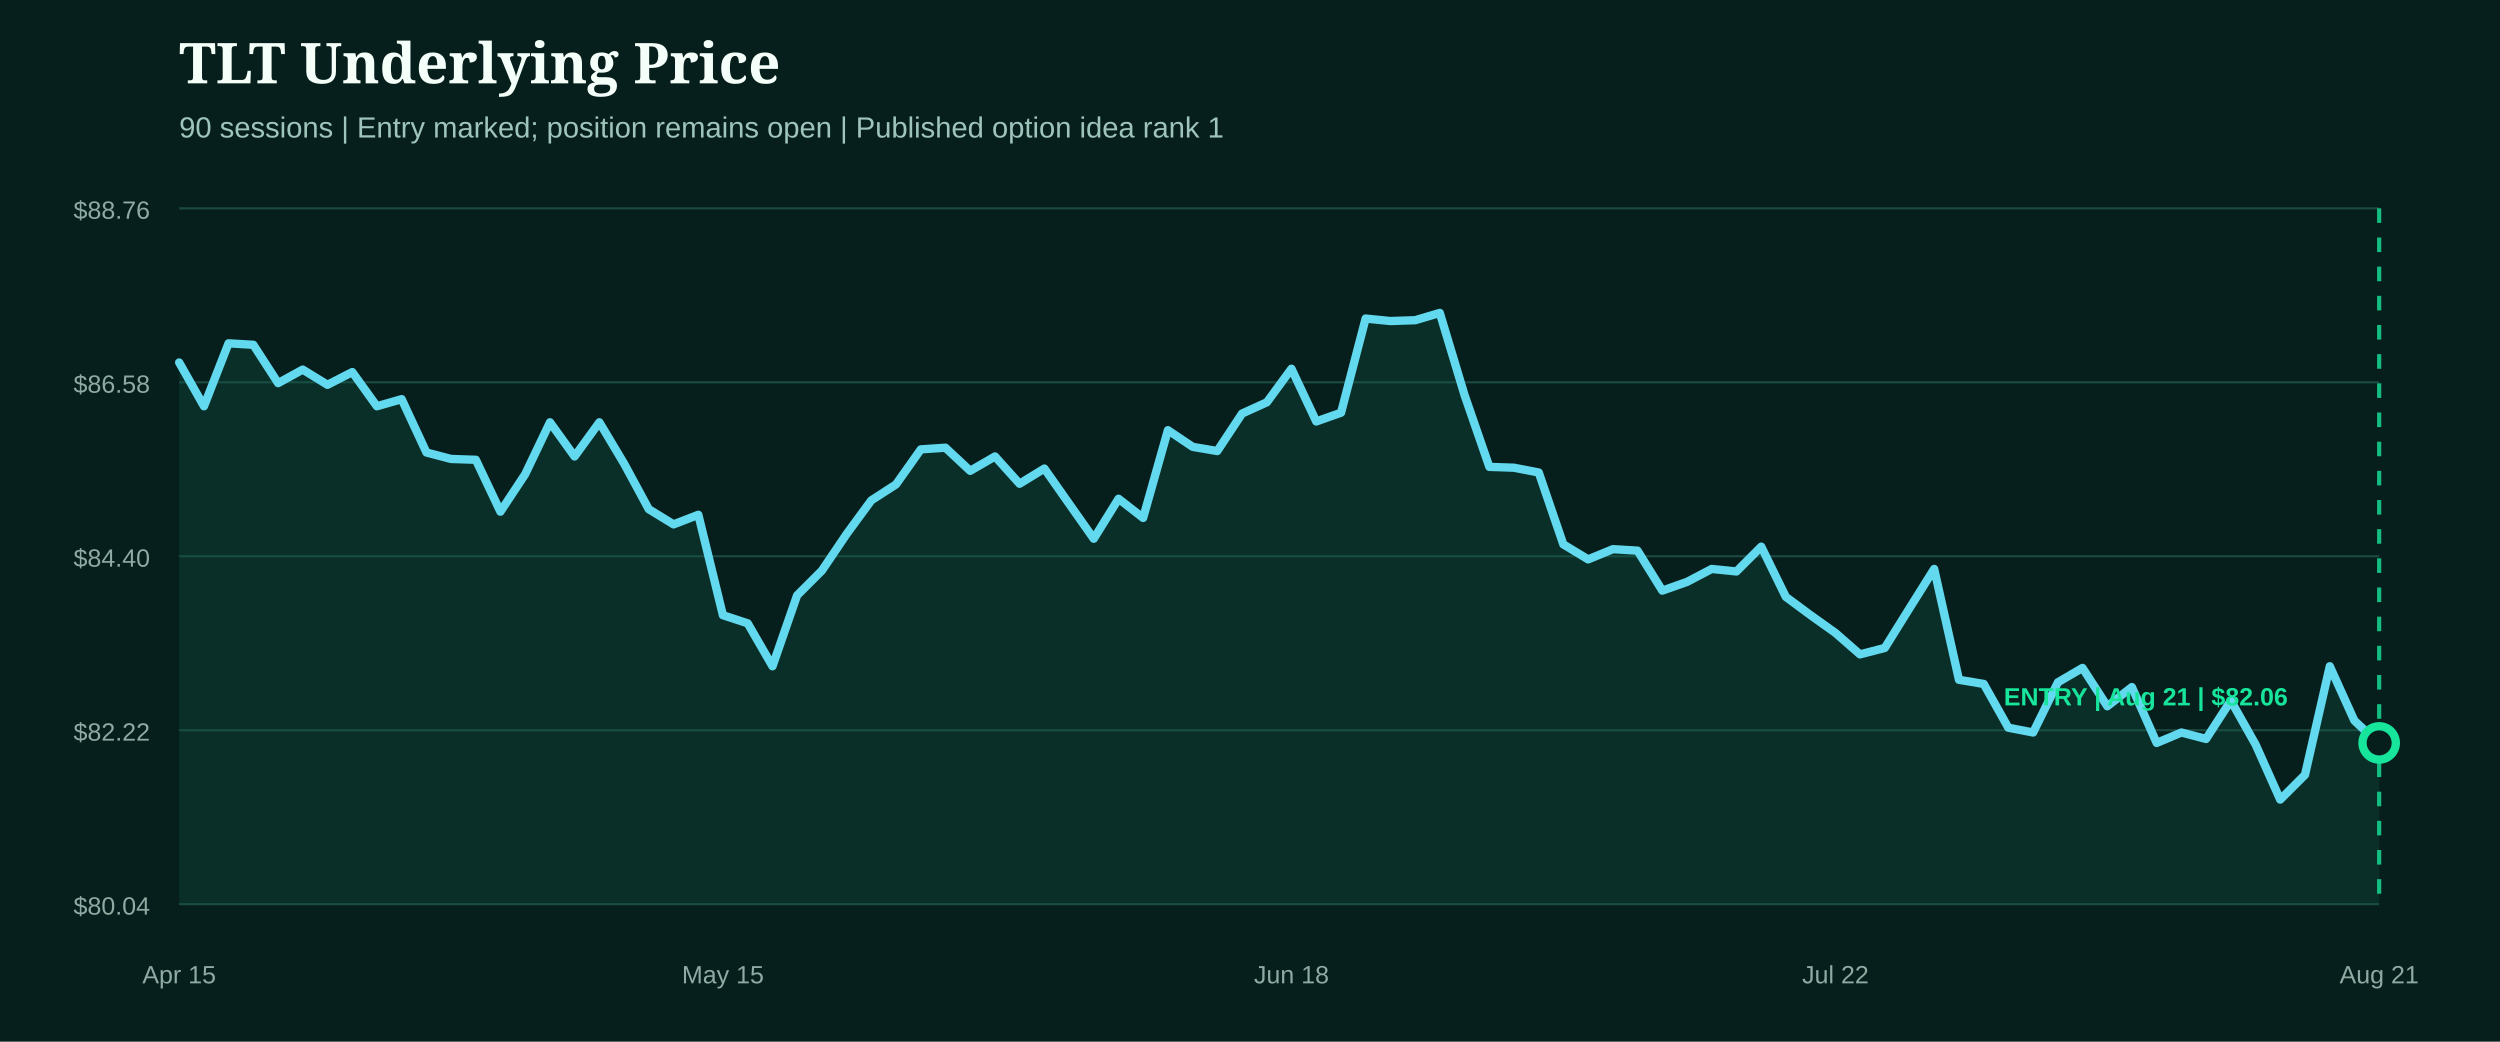
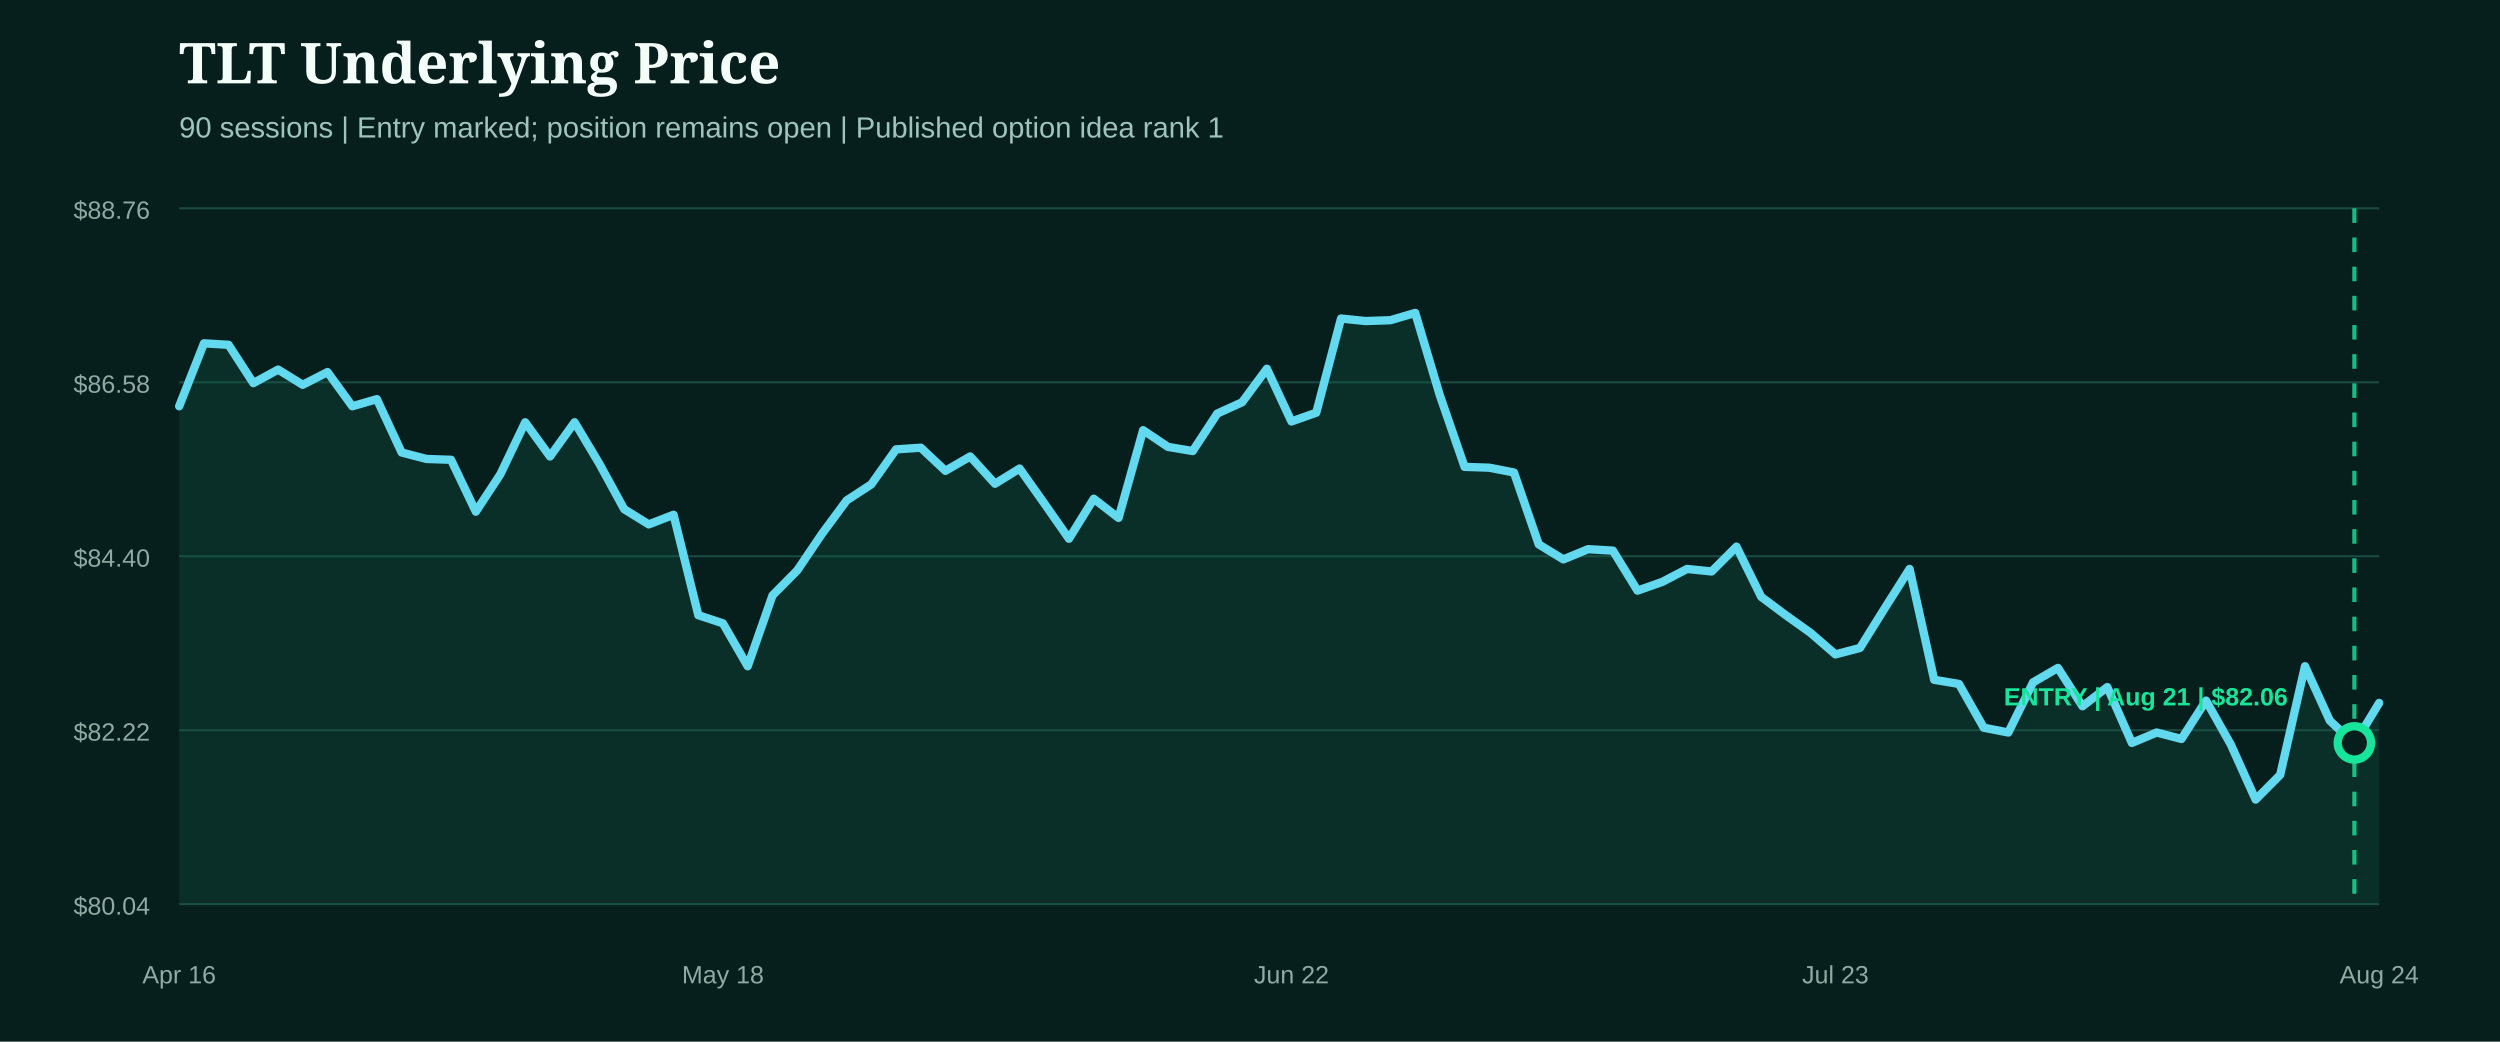
<svg xmlns="http://www.w3.org/2000/svg" width="1200" height="500" viewBox="0 0 1200 500" role="img" aria-label="TLT underlying price from entry">
  <rect width="1200" height="500" fill="#071f1c" />
  <style>.head{fill:#f4fff9;font:800 27px Georgia,serif}.sub{fill:#9fc4bb;font:14px Arial,sans-serif}.axis{fill:#8eaaa3;font:12px Arial,sans-serif}.marker{font:800 12px Arial,sans-serif}</style>
  <text x="86" y="40" class="head">TLT Underlying Price</text>
  <text x="86" y="66" class="sub">90 sessions | Entry marked; position remains open | Published option idea rank 1</text>
  <line x1="86" x2="1142" y1="100.0" y2="100.0" stroke="#1b4a42" stroke-width="1" />
  <text x="72" y="105.0" text-anchor="end" class="axis">$88.76</text>
  <line x1="86" x2="1142" y1="183.5" y2="183.5" stroke="#1b4a42" stroke-width="1" />
  <text x="72" y="188.5" text-anchor="end" class="axis">$86.58</text>
  <line x1="86" x2="1142" y1="267.0" y2="267.0" stroke="#1b4a42" stroke-width="1" />
  <text x="72" y="272.0" text-anchor="end" class="axis">$84.40</text>
  <line x1="86" x2="1142" y1="350.5" y2="350.5" stroke="#1b4a42" stroke-width="1" />
  <text x="72" y="355.5" text-anchor="end" class="axis">$82.22</text>
  <line x1="86" x2="1142" y1="434.0" y2="434.0" stroke="#1b4a42" stroke-width="1" />
  <text x="72" y="439.0" text-anchor="end" class="axis">$80.04</text>
-   <path d="M86.0,174.0 L97.9,195.0 L109.7,164.8 L121.6,165.5 L133.5,183.9 L145.3,177.4 L157.2,184.7 L169.1,178.6 L180.9,195.0 L192.8,191.6 L204.7,217.2 L216.5,220.3 L228.4,220.7 L240.2,245.6 L252.1,227.6 L264.0,202.7 L275.8,219.1 L287.7,202.7 L299.6,222.6 L311.4,244.4 L323.3,251.7 L335.2,247.1 L347.0,295.3 L358.9,299.2 L370.8,319.8 L382.6,285.8 L394.5,273.9 L406.4,256.3 L418.2,240.2 L430.1,232.5 L442.0,215.7 L453.8,214.9 L465.7,226.0 L477.6,219.1 L489.4,232.2 L501.3,224.9 L513.1,241.7 L525.0,258.6 L536.9,239.4 L548.7,248.6 L560.6,206.5 L572.5,214.5 L584.3,216.5 L596.2,198.5 L608.1,193.1 L619.9,177.0 L631.8,202.3 L643.7,198.1 L655.5,152.9 L667.4,154.1 L679.3,153.7 L691.1,150.2 L703.0,189.7 L714.9,224.1 L726.7,224.5 L738.6,226.8 L750.4,261.3 L762.3,268.5 L774.2,263.6 L786.0,264.3 L797.9,283.5 L809.8,279.3 L821.6,273.1 L833.5,274.3 L845.4,262.4 L857.2,286.5 L869.1,295.3 L881.0,303.8 L892.8,314.1 L904.7,311.0 L916.6,291.9 L928.4,273.1 L940.3,326.3 L952.2,328.3 L964.0,349.3 L975.9,351.6 L987.8,327.5 L999.6,320.6 L1011.5,339.0 L1023.3,329.8 L1035.2,356.6 L1047.1,351.6 L1058.9,354.7 L1070.8,336.3 L1082.7,357.4 L1094.5,383.8 L1106.4,371.9 L1118.3,319.8 L1130.1,345.9 L1142.0,357.0 L1142.0,434.0 L86.0,434.0 Z" fill="#0f5949" opacity="0.28" />
-   <path d="M86.0,174.0 L97.9,195.0 L109.7,164.8 L121.6,165.5 L133.5,183.9 L145.3,177.4 L157.2,184.7 L169.1,178.6 L180.9,195.0 L192.8,191.6 L204.7,217.2 L216.5,220.3 L228.4,220.7 L240.2,245.6 L252.1,227.6 L264.0,202.7 L275.8,219.1 L287.7,202.7 L299.6,222.6 L311.4,244.4 L323.3,251.7 L335.2,247.1 L347.0,295.3 L358.9,299.2 L370.8,319.8 L382.6,285.8 L394.5,273.9 L406.4,256.3 L418.2,240.2 L430.1,232.5 L442.0,215.7 L453.8,214.9 L465.7,226.0 L477.6,219.1 L489.4,232.2 L501.3,224.9 L513.1,241.7 L525.0,258.6 L536.9,239.4 L548.7,248.6 L560.6,206.5 L572.5,214.5 L584.3,216.5 L596.2,198.5 L608.1,193.1 L619.9,177.0 L631.8,202.3 L643.7,198.1 L655.5,152.9 L667.4,154.1 L679.3,153.7 L691.1,150.2 L703.0,189.7 L714.9,224.1 L726.7,224.5 L738.6,226.8 L750.4,261.3 L762.3,268.5 L774.2,263.6 L786.0,264.3 L797.9,283.5 L809.8,279.3 L821.6,273.1 L833.5,274.3 L845.4,262.4 L857.2,286.5 L869.1,295.3 L881.0,303.8 L892.8,314.1 L904.7,311.0 L916.6,291.9 L928.4,273.1 L940.3,326.3 L952.2,328.3 L964.0,349.3 L975.9,351.6 L987.8,327.5 L999.6,320.6 L1011.5,339.0 L1023.3,329.8 L1035.2,356.6 L1047.1,351.6 L1058.9,354.7 L1070.8,336.3 L1082.7,357.4 L1094.5,383.8 L1106.4,371.9 L1118.3,319.8 L1130.1,345.9 L1142.0,357.0" fill="none" stroke="#62d9ee" stroke-width="4" stroke-linecap="round" stroke-linejoin="round" />
+   <path d="M86.0,195.0 L97.9,164.8 L109.7,165.5 L121.6,183.9 L133.5,177.4 L145.3,184.7 L157.2,178.6 L169.1,195.0 L180.9,191.6 L192.8,217.2 L204.7,220.3 L216.5,220.7 L228.4,245.6 L240.2,227.6 L252.1,202.7 L264.0,219.1 L275.8,202.7 L287.7,222.6 L299.6,244.4 L311.4,251.7 L323.3,247.1 L335.2,295.3 L347.0,299.2 L358.9,319.8 L370.8,285.8 L382.6,273.9 L394.5,256.3 L406.4,240.2 L418.2,232.5 L430.1,215.7 L442.0,214.9 L453.8,226.0 L465.7,219.1 L477.6,232.2 L489.4,224.9 L501.3,241.7 L513.1,258.6 L525.0,239.4 L536.9,248.6 L548.7,206.5 L560.6,214.5 L572.5,216.5 L584.3,198.5 L596.2,193.1 L608.1,177.0 L619.9,202.3 L631.8,198.1 L643.7,152.9 L655.5,154.1 L667.4,153.7 L679.3,150.2 L691.1,189.7 L703.0,224.1 L714.9,224.5 L726.7,226.8 L738.6,261.3 L750.4,268.5 L762.3,263.6 L774.2,264.3 L786.0,283.5 L797.9,279.3 L809.8,273.1 L821.6,274.3 L833.5,262.4 L845.4,286.5 L857.2,295.3 L869.1,303.8 L881.0,314.1 L892.8,311.0 L904.7,291.9 L916.6,273.1 L928.4,326.3 L940.3,328.3 L952.2,349.3 L964.0,351.6 L975.9,327.5 L987.8,320.6 L999.6,339.0 L1011.5,329.8 L1023.3,356.6 L1035.2,351.6 L1047.1,354.7 L1058.9,336.3 L1070.8,357.4 L1082.7,383.8 L1094.5,371.9 L1106.4,319.8 L1118.3,345.9 L1130.1,357.0 L1142.0,337.4 L1142.0,434.0 L86.0,434.0 Z" fill="#0f5949" opacity="0.28" />
+   <path d="M86.0,195.0 L97.9,164.8 L109.7,165.5 L121.6,183.9 L133.5,177.4 L145.3,184.7 L157.2,178.6 L169.1,195.0 L180.9,191.6 L192.8,217.2 L204.7,220.3 L216.5,220.7 L228.4,245.6 L240.2,227.6 L252.1,202.7 L264.0,219.1 L275.8,202.7 L287.7,222.6 L299.6,244.4 L311.4,251.7 L323.3,247.1 L335.2,295.3 L347.0,299.2 L358.9,319.8 L370.8,285.8 L382.6,273.9 L394.5,256.3 L406.4,240.2 L418.2,232.5 L430.1,215.7 L442.0,214.9 L453.8,226.0 L465.7,219.1 L477.6,232.2 L489.4,224.9 L501.3,241.7 L513.1,258.6 L525.0,239.4 L536.9,248.6 L548.7,206.5 L560.6,214.5 L572.5,216.5 L584.3,198.5 L596.2,193.1 L608.1,177.0 L619.9,202.3 L631.8,198.1 L643.7,152.9 L655.5,154.1 L667.4,153.7 L679.3,150.2 L691.1,189.7 L703.0,224.1 L714.9,224.5 L726.7,226.8 L738.6,261.3 L750.4,268.5 L762.3,263.6 L774.2,264.3 L786.0,283.5 L797.9,279.3 L809.8,273.1 L821.6,274.3 L833.5,262.4 L845.4,286.5 L857.2,295.3 L869.1,303.8 L881.0,314.1 L892.8,311.0 L904.7,291.9 L916.6,273.1 L928.4,326.3 L940.3,328.3 L952.2,349.3 L964.0,351.6 L975.9,327.5 L987.8,320.6 L999.6,339.0 L1011.5,329.8 L1023.3,356.6 L1035.2,351.6 L1047.1,354.7 L1058.9,336.3 L1070.8,357.4 L1082.7,383.8 L1094.5,371.9 L1106.4,319.8 L1118.3,345.9 L1130.1,357.0 L1142.0,337.4" fill="none" stroke="#62d9ee" stroke-width="4" stroke-linecap="round" stroke-linejoin="round" />
  <g>
-     <line x1="1142.0" x2="1142.0" y1="100" y2="434" stroke="#18e59c" stroke-width="2" stroke-dasharray="7 7" opacity="0.8" />
-     <circle cx="1142.0" cy="356.6" r="8" fill="#071f1c" stroke="#18e59c" stroke-width="4" />
+     <line x1="1130.1" x2="1130.1" y1="100" y2="434" stroke="#18e59c" stroke-width="2" stroke-dasharray="7 7" opacity="0.8" />
+     <circle cx="1130.1" cy="356.6" r="8" fill="#071f1c" stroke="#18e59c" stroke-width="4" />
    <text x="1030.0" y="338.6" text-anchor="middle" class="marker" fill="#18e59c">ENTRY | Aug 21 | $82.06</text>
  </g>
-   <text x="86.0" y="472" text-anchor="middle" class="axis">Apr 15</text>
-   <text x="347.0" y="472" text-anchor="middle" class="axis">May 15</text>
-   <text x="619.9" y="472" text-anchor="middle" class="axis">Jun 18</text>
-   <text x="881.0" y="472" text-anchor="middle" class="axis">Jul 22</text>
-   <text x="1142.0" y="472" text-anchor="middle" class="axis">Aug 21</text>
+   <text x="86.0" y="472" text-anchor="middle" class="axis">Apr 16</text>
+   <text x="347.0" y="472" text-anchor="middle" class="axis">May 18</text>
+   <text x="619.9" y="472" text-anchor="middle" class="axis">Jun 22</text>
+   <text x="881.0" y="472" text-anchor="middle" class="axis">Jul 23</text>
+   <text x="1142.0" y="472" text-anchor="middle" class="axis">Aug 24</text>
</svg>
